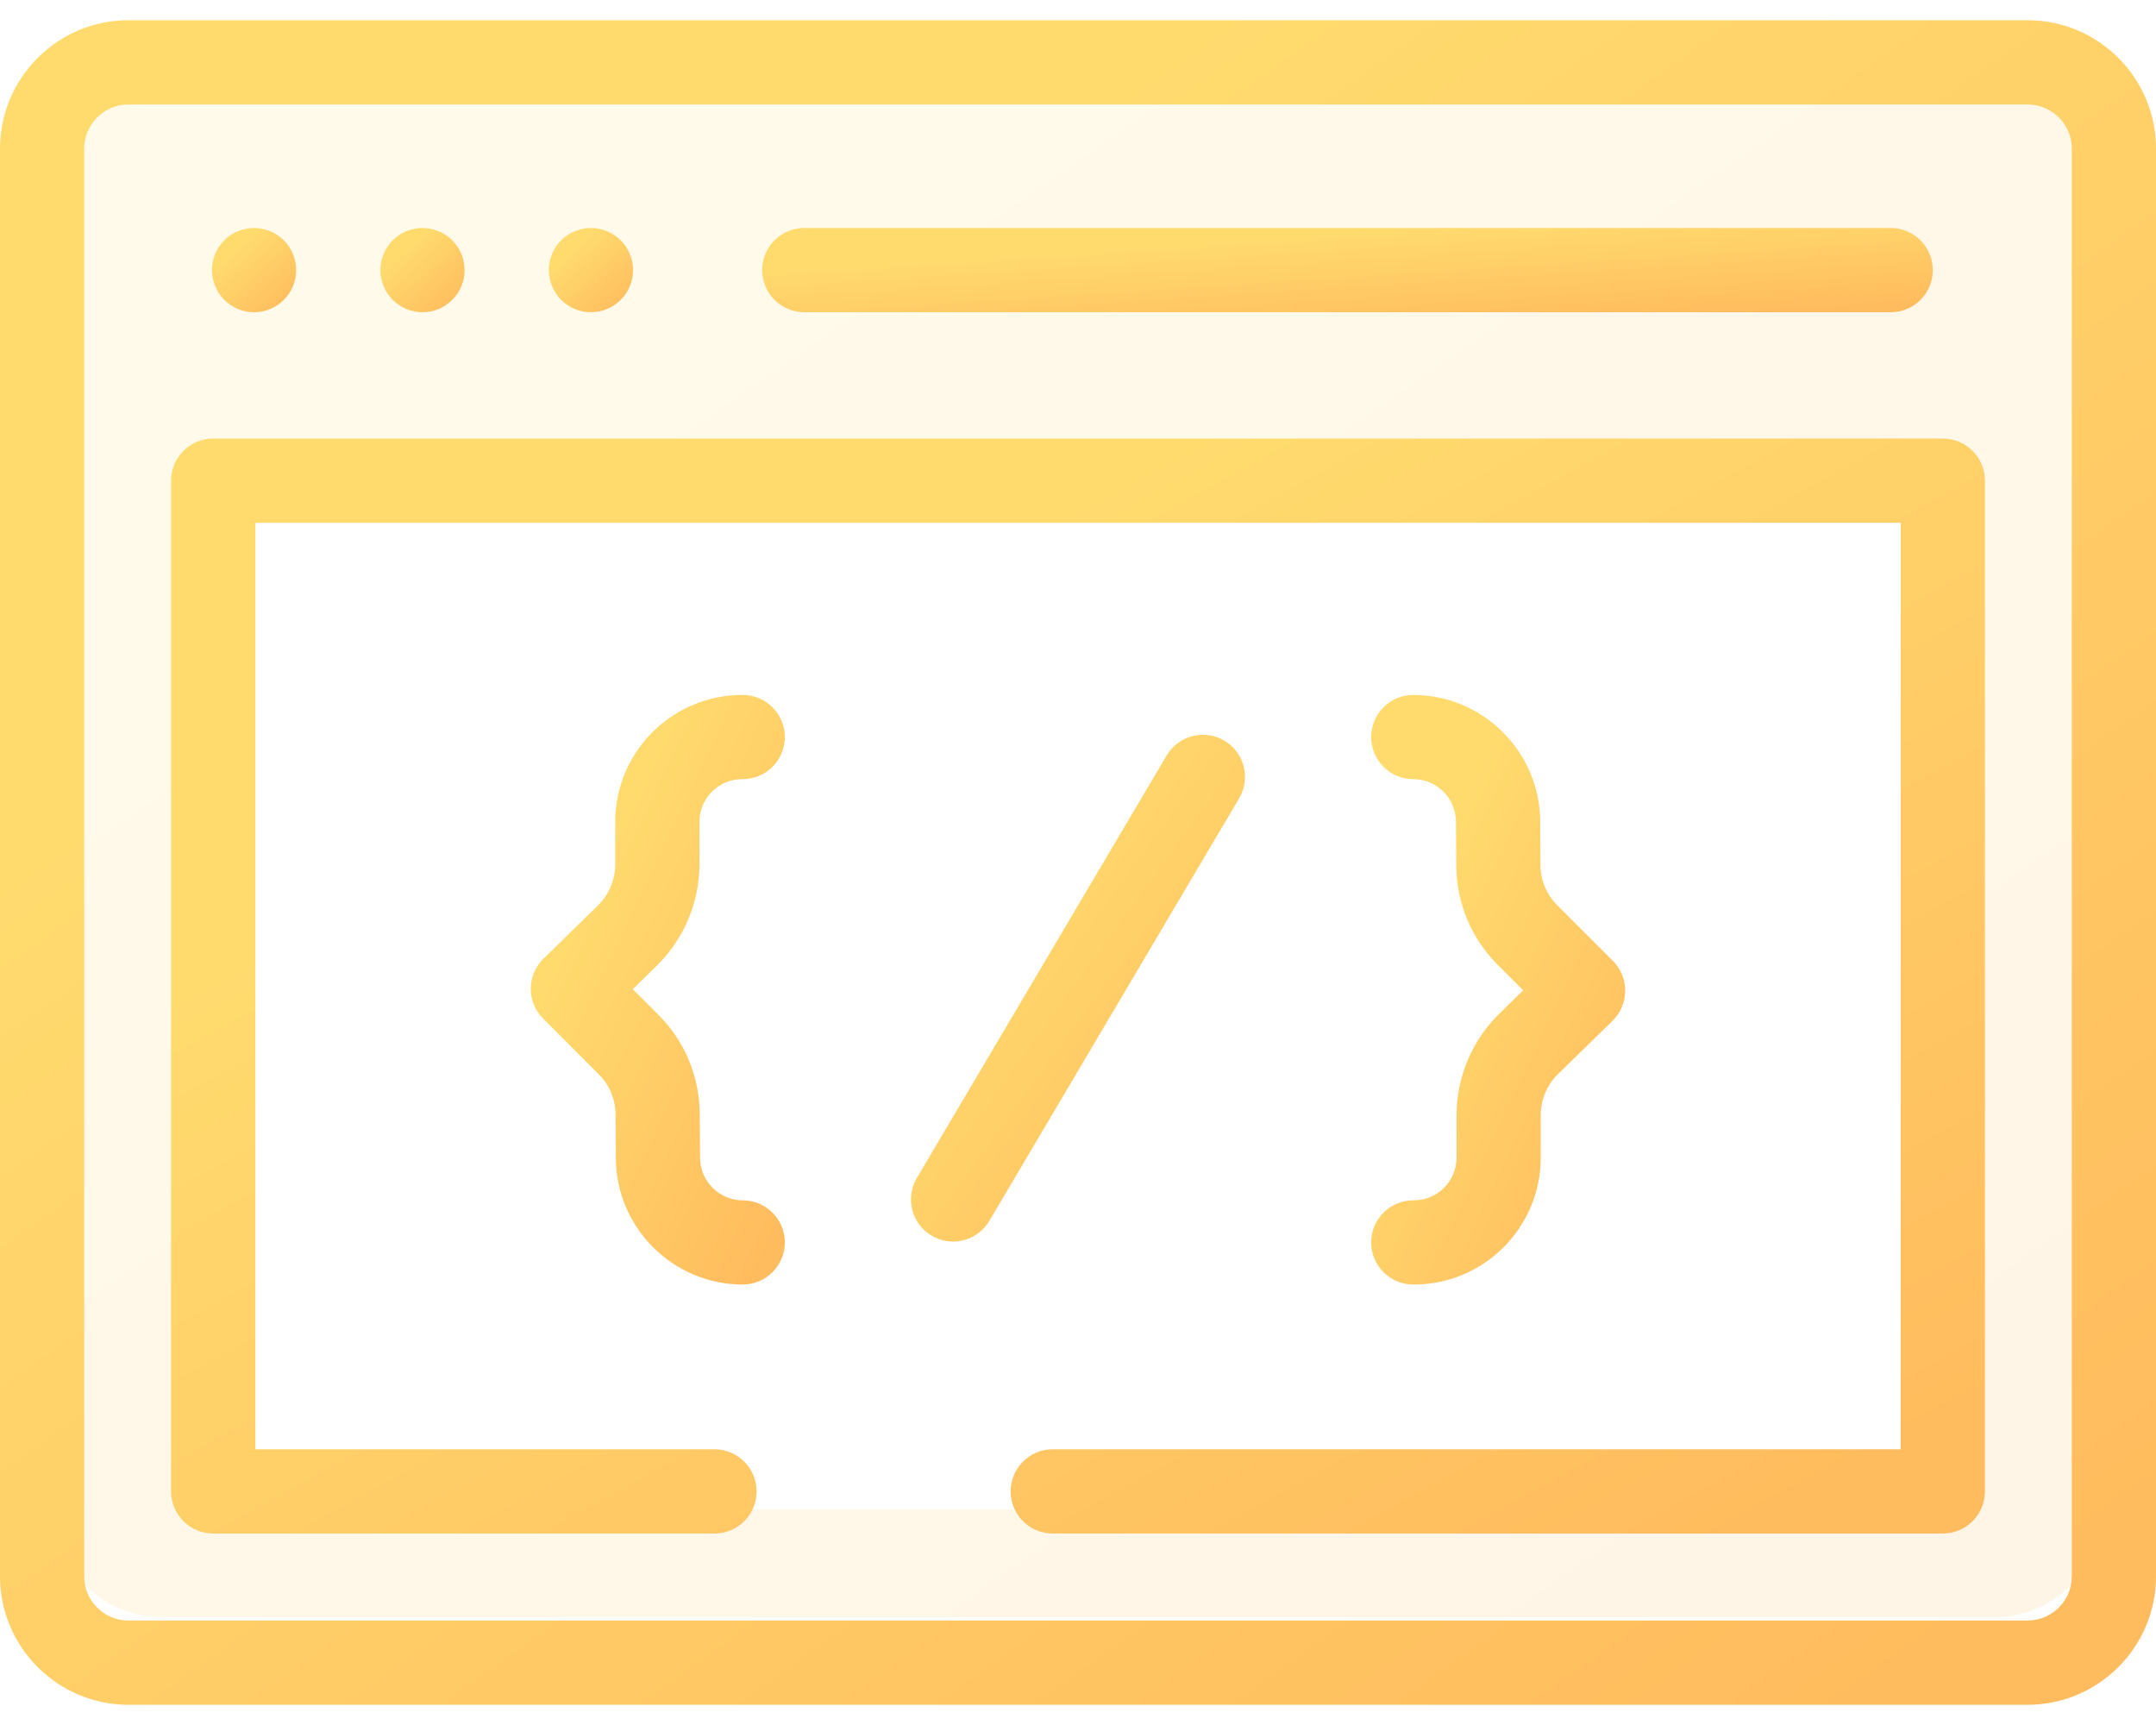
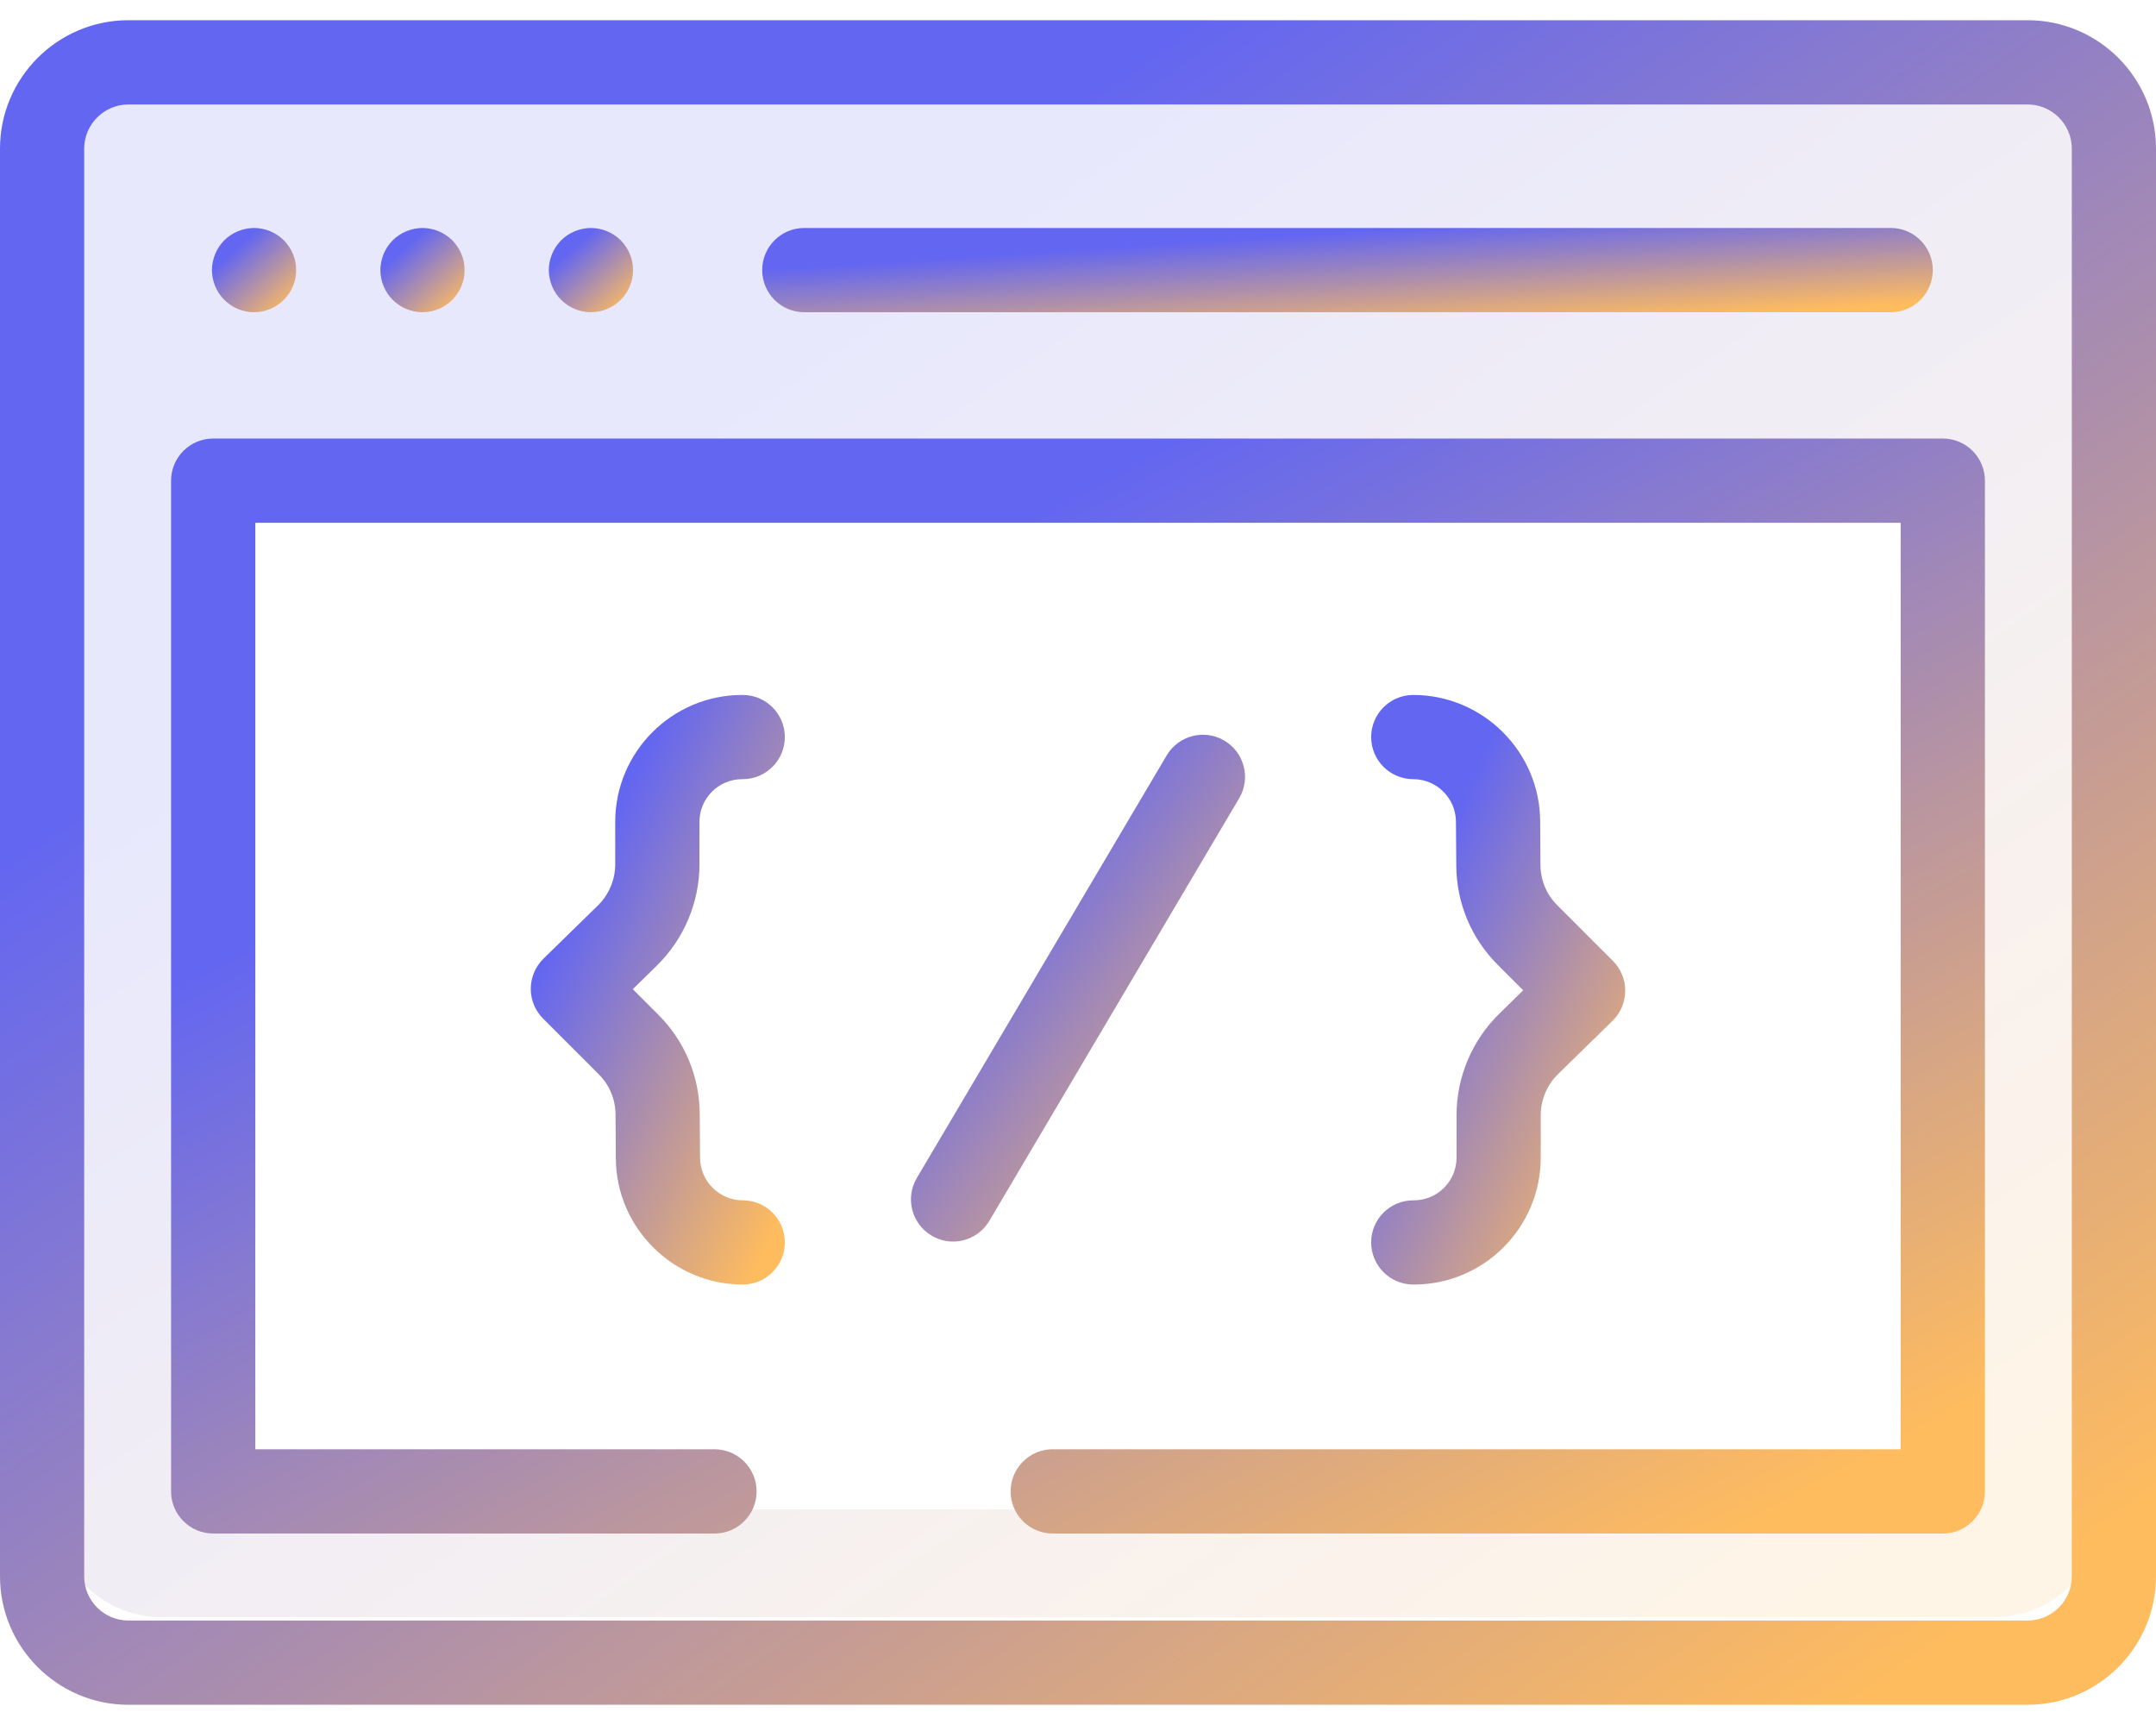
<svg xmlns="http://www.w3.org/2000/svg" width="40" height="32" viewBox="0 0 40 32" fill="none">
  <path opacity="0.15" fill-rule="evenodd" clip-rule="evenodd" d="M3 1C1.895 1 1 1.895 1 3V28C1 29.105 1.895 30 3 30H37C38.105 30 39 29.105 39 28V3C39 1.895 38.105 1 37 1H3ZM36 9H4V28H36V9Z" fill="url(#paint0_linear)" />
  <path d="M37.617 0.375H2.383C1.069 0.375 0 1.444 0 2.758V29.242C0 30.556 1.069 31.625 2.383 31.625H37.617C38.931 31.625 40 30.556 40 29.242V2.758C40 1.444 38.931 0.375 37.617 0.375ZM38.438 29.242C38.438 29.695 38.069 30.062 37.617 30.062H2.383C1.931 30.062 1.562 29.695 1.562 29.242V2.758C1.562 2.306 1.931 1.938 2.383 1.938H37.617C38.069 1.938 38.438 2.306 38.438 2.758V29.242Z" fill="url(#paint1_linear)" />
  <path d="M14.922 5.792H35.078C35.51 5.792 35.859 5.442 35.859 5.01C35.859 4.579 35.51 4.229 35.078 4.229H14.922C14.49 4.229 14.141 4.579 14.141 5.01C14.141 5.442 14.49 5.792 14.922 5.792Z" fill="url(#paint2_linear)" />
  <path d="M3.992 5.309C4.012 5.356 4.036 5.402 4.064 5.444C4.092 5.487 4.125 5.527 4.161 5.562C4.306 5.709 4.508 5.792 4.713 5.792C4.765 5.792 4.816 5.787 4.866 5.777C4.916 5.767 4.966 5.752 5.013 5.732C5.06 5.713 5.105 5.688 5.147 5.66C5.19 5.631 5.23 5.598 5.266 5.563C5.302 5.527 5.334 5.487 5.363 5.444C5.392 5.402 5.416 5.356 5.435 5.309C5.455 5.262 5.47 5.213 5.48 5.163C5.49 5.113 5.494 5.061 5.494 5.01C5.494 4.959 5.49 4.908 5.48 4.858C5.47 4.808 5.455 4.759 5.435 4.712C5.416 4.664 5.392 4.619 5.363 4.577C5.334 4.534 5.302 4.494 5.266 4.458C5.23 4.422 5.19 4.389 5.147 4.361C5.105 4.333 5.06 4.309 5.013 4.289C4.966 4.27 4.916 4.255 4.866 4.245C4.766 4.224 4.662 4.224 4.561 4.245C4.511 4.255 4.462 4.27 4.415 4.289C4.367 4.309 4.322 4.333 4.28 4.361C4.237 4.389 4.197 4.422 4.161 4.458C4.125 4.494 4.092 4.534 4.064 4.577C4.036 4.619 4.012 4.664 3.992 4.712C3.973 4.759 3.958 4.808 3.948 4.858C3.937 4.908 3.932 4.959 3.932 5.01C3.932 5.061 3.937 5.113 3.948 5.163C3.958 5.213 3.973 5.262 3.992 5.309Z" fill="url(#paint3_linear)" />
  <path d="M7.117 5.309C7.137 5.356 7.161 5.402 7.189 5.444C7.217 5.487 7.25 5.527 7.286 5.562C7.431 5.709 7.633 5.792 7.838 5.792C7.89 5.792 7.941 5.787 7.991 5.777C8.041 5.767 8.091 5.752 8.138 5.732C8.185 5.713 8.23 5.688 8.272 5.66C8.315 5.631 8.355 5.598 8.391 5.563C8.427 5.527 8.459 5.487 8.488 5.444C8.517 5.402 8.541 5.356 8.56 5.309C8.58 5.262 8.595 5.213 8.605 5.163C8.615 5.113 8.619 5.061 8.619 5.01C8.619 4.959 8.615 4.908 8.605 4.858C8.595 4.808 8.58 4.759 8.56 4.712C8.541 4.664 8.517 4.619 8.488 4.577C8.459 4.534 8.427 4.494 8.391 4.458C8.355 4.422 8.315 4.389 8.272 4.361C8.23 4.333 8.185 4.309 8.138 4.289C8.091 4.27 8.041 4.255 7.991 4.245C7.891 4.224 7.787 4.224 7.686 4.245C7.636 4.255 7.587 4.27 7.54 4.289C7.492 4.309 7.447 4.333 7.405 4.361C7.362 4.389 7.322 4.422 7.286 4.458C7.25 4.494 7.217 4.534 7.189 4.577C7.161 4.619 7.137 4.664 7.117 4.712C7.098 4.759 7.083 4.808 7.073 4.858C7.062 4.908 7.057 4.959 7.057 5.01C7.057 5.061 7.062 5.113 7.073 5.163C7.083 5.213 7.098 5.262 7.117 5.309Z" fill="url(#paint4_linear)" />
  <path d="M10.242 5.309C10.262 5.356 10.286 5.402 10.314 5.444C10.342 5.487 10.375 5.527 10.411 5.562C10.447 5.598 10.487 5.631 10.53 5.66C10.572 5.688 10.617 5.713 10.665 5.732C10.712 5.752 10.761 5.767 10.811 5.777C10.861 5.787 10.912 5.791 10.963 5.791C11.015 5.791 11.066 5.787 11.116 5.777C11.166 5.767 11.216 5.752 11.262 5.732C11.309 5.713 11.355 5.688 11.398 5.66C11.44 5.631 11.48 5.598 11.516 5.562C11.552 5.527 11.585 5.487 11.613 5.444C11.642 5.402 11.666 5.356 11.685 5.309C11.705 5.262 11.72 5.213 11.73 5.163C11.74 5.113 11.744 5.061 11.744 5.01C11.744 4.959 11.74 4.908 11.73 4.858C11.72 4.808 11.705 4.759 11.685 4.712C11.666 4.664 11.642 4.619 11.613 4.577C11.585 4.534 11.552 4.494 11.516 4.458C11.48 4.422 11.44 4.389 11.398 4.361C11.355 4.333 11.309 4.309 11.262 4.289C11.216 4.27 11.166 4.255 11.116 4.245C11.016 4.224 10.912 4.224 10.811 4.245C10.761 4.255 10.712 4.27 10.665 4.289C10.617 4.309 10.572 4.333 10.53 4.361C10.487 4.389 10.447 4.422 10.411 4.458C10.375 4.494 10.342 4.534 10.314 4.577C10.286 4.619 10.262 4.664 10.242 4.712C10.223 4.759 10.208 4.808 10.198 4.858C10.187 4.908 10.182 4.959 10.182 5.01C10.182 5.061 10.187 5.113 10.198 5.163C10.208 5.213 10.223 5.262 10.242 5.309Z" fill="url(#paint5_linear)" />
  <path d="M22.715 13.739C22.344 13.519 21.865 13.643 21.645 14.014L17.01 21.852C16.79 22.224 16.913 22.703 17.285 22.922C17.409 22.996 17.546 23.032 17.682 23.032C17.949 23.032 18.209 22.894 18.355 22.648L22.99 14.809C23.21 14.438 23.087 13.959 22.715 13.739Z" fill="url(#paint6_linear)" />
  <path d="M12.977 16.035V15.246C12.977 14.809 13.332 14.454 13.769 14.454H13.78C14.211 14.454 14.561 14.104 14.561 13.673C14.561 13.242 14.211 12.892 13.78 12.892H13.769C12.471 12.892 11.414 13.948 11.414 15.246V16.035C11.414 16.319 11.298 16.596 11.095 16.795L10.082 17.785C9.933 17.931 9.849 18.131 9.847 18.34C9.846 18.548 9.929 18.749 10.076 18.896L11.108 19.928C11.307 20.126 11.417 20.391 11.42 20.672L11.425 21.491C11.434 22.78 12.49 23.829 13.78 23.829C14.211 23.829 14.561 23.479 14.561 23.048C14.561 22.616 14.211 22.267 13.78 22.267C13.346 22.267 12.991 21.914 12.988 21.48L12.982 20.661C12.977 19.966 12.704 19.313 12.213 18.823L11.74 18.35L12.187 17.912C12.689 17.421 12.977 16.737 12.977 16.035Z" fill="url(#paint7_linear)" />
  <path d="M27.023 20.686V21.474C27.023 21.911 26.668 22.267 26.231 22.267H26.22C25.789 22.267 25.439 22.616 25.439 23.048C25.439 23.479 25.789 23.829 26.22 23.829H26.231C27.529 23.829 28.585 22.773 28.585 21.474V20.686C28.585 20.402 28.702 20.125 28.905 19.926L29.918 18.936C30.067 18.79 30.151 18.59 30.152 18.381C30.154 18.172 30.071 17.972 29.923 17.824L28.892 16.793C28.693 16.595 28.582 16.33 28.58 16.049L28.575 15.23C28.566 13.941 27.509 12.892 26.22 12.892C25.789 12.892 25.439 13.242 25.439 13.673C25.439 14.104 25.789 14.454 26.22 14.454C26.654 14.454 27.009 14.807 27.012 15.241L27.018 16.059C27.023 16.754 27.296 17.407 27.787 17.898L28.26 18.371L27.812 18.809C27.311 19.3 27.023 19.984 27.023 20.686Z" fill="url(#paint8_linear)" />
  <path d="M36.044 8.135H3.956C3.524 8.135 3.174 8.485 3.174 8.917V27.667C3.174 28.098 3.524 28.448 3.956 28.448H13.255C13.687 28.448 14.037 28.098 14.037 27.667C14.037 27.235 13.687 26.885 13.255 26.885H4.737V9.698H35.263V26.885H19.531C19.1 26.885 18.75 27.235 18.75 27.667C18.75 28.098 19.1 28.448 19.531 28.448H36.044C36.476 28.448 36.826 28.098 36.826 27.667V8.917C36.826 8.485 36.476 8.135 36.044 8.135Z" fill="url(#paint9_linear)" />
  <defs>
    <linearGradient id="paint0_linear" x1="3.153" y1="1" x2="26.689" y2="35.054" gradientUnits="userSpaceOnUse">
-       <stop offset="0.259" stop-color="#FFDB6E" />
+       <stop offset="0.259" stop-color="#6366f1" />
      <stop offset="1" stop-color="#FFBC5E" />
    </linearGradient>
    <linearGradient id="paint1_linear" x1="2.267" y1="0.375" x2="27.833" y2="36.511" gradientUnits="userSpaceOnUse">
-       <stop offset="0.259" stop-color="#FFDB6E" />
+       <stop offset="0.259" stop-color="#6366f1" />
      <stop offset="1" stop-color="#FFBC5E" />
    </linearGradient>
    <linearGradient id="paint2_linear" x1="15.371" y1="4.229" x2="15.547" y2="6.929" gradientUnits="userSpaceOnUse">
-       <stop offset="0.259" stop-color="#FFDB6E" />
+       <stop offset="0.259" stop-color="#6366f1" />
      <stop offset="1" stop-color="#FFBC5E" />
    </linearGradient>
    <linearGradient id="paint3_linear" x1="4.02" y1="4.229" x2="5.369" y2="5.719" gradientUnits="userSpaceOnUse">
-       <stop offset="0.259" stop-color="#FFDB6E" />
+       <stop offset="0.259" stop-color="#6366f1" />
      <stop offset="1" stop-color="#FFBC5E" />
    </linearGradient>
    <linearGradient id="paint4_linear" x1="7.145" y1="4.229" x2="8.494" y2="5.719" gradientUnits="userSpaceOnUse">
-       <stop offset="0.259" stop-color="#FFDB6E" />
+       <stop offset="0.259" stop-color="#6366f1" />
      <stop offset="1" stop-color="#FFBC5E" />
    </linearGradient>
    <linearGradient id="paint5_linear" x1="10.27" y1="4.229" x2="11.619" y2="5.719" gradientUnits="userSpaceOnUse">
-       <stop offset="0.259" stop-color="#FFDB6E" />
+       <stop offset="0.259" stop-color="#6366f1" />
      <stop offset="1" stop-color="#FFBC5E" />
    </linearGradient>
    <linearGradient id="paint6_linear" x1="17.252" y1="13.63" x2="25.014" y2="19.281" gradientUnits="userSpaceOnUse">
-       <stop offset="0.259" stop-color="#FFDB6E" />
+       <stop offset="0.259" stop-color="#6366f1" />
      <stop offset="1" stop-color="#FFBC5E" />
    </linearGradient>
    <linearGradient id="paint7_linear" x1="10.114" y1="12.892" x2="17.479" y2="16.396" gradientUnits="userSpaceOnUse">
-       <stop offset="0.259" stop-color="#FFDB6E" />
+       <stop offset="0.259" stop-color="#6366f1" />
      <stop offset="1" stop-color="#FFBC5E" />
    </linearGradient>
    <linearGradient id="paint8_linear" x1="25.706" y1="12.892" x2="33.07" y2="16.396" gradientUnits="userSpaceOnUse">
-       <stop offset="0.259" stop-color="#FFDB6E" />
+       <stop offset="0.259" stop-color="#6366f1" />
      <stop offset="1" stop-color="#FFBC5E" />
    </linearGradient>
    <linearGradient id="paint9_linear" x1="5.081" y1="8.135" x2="19.915" y2="35.272" gradientUnits="userSpaceOnUse">
-       <stop offset="0.259" stop-color="#FFDB6E" />
+       <stop offset="0.259" stop-color="#6366f1" />
      <stop offset="1" stop-color="#FFBC5E" />
    </linearGradient>
  </defs>
</svg>
